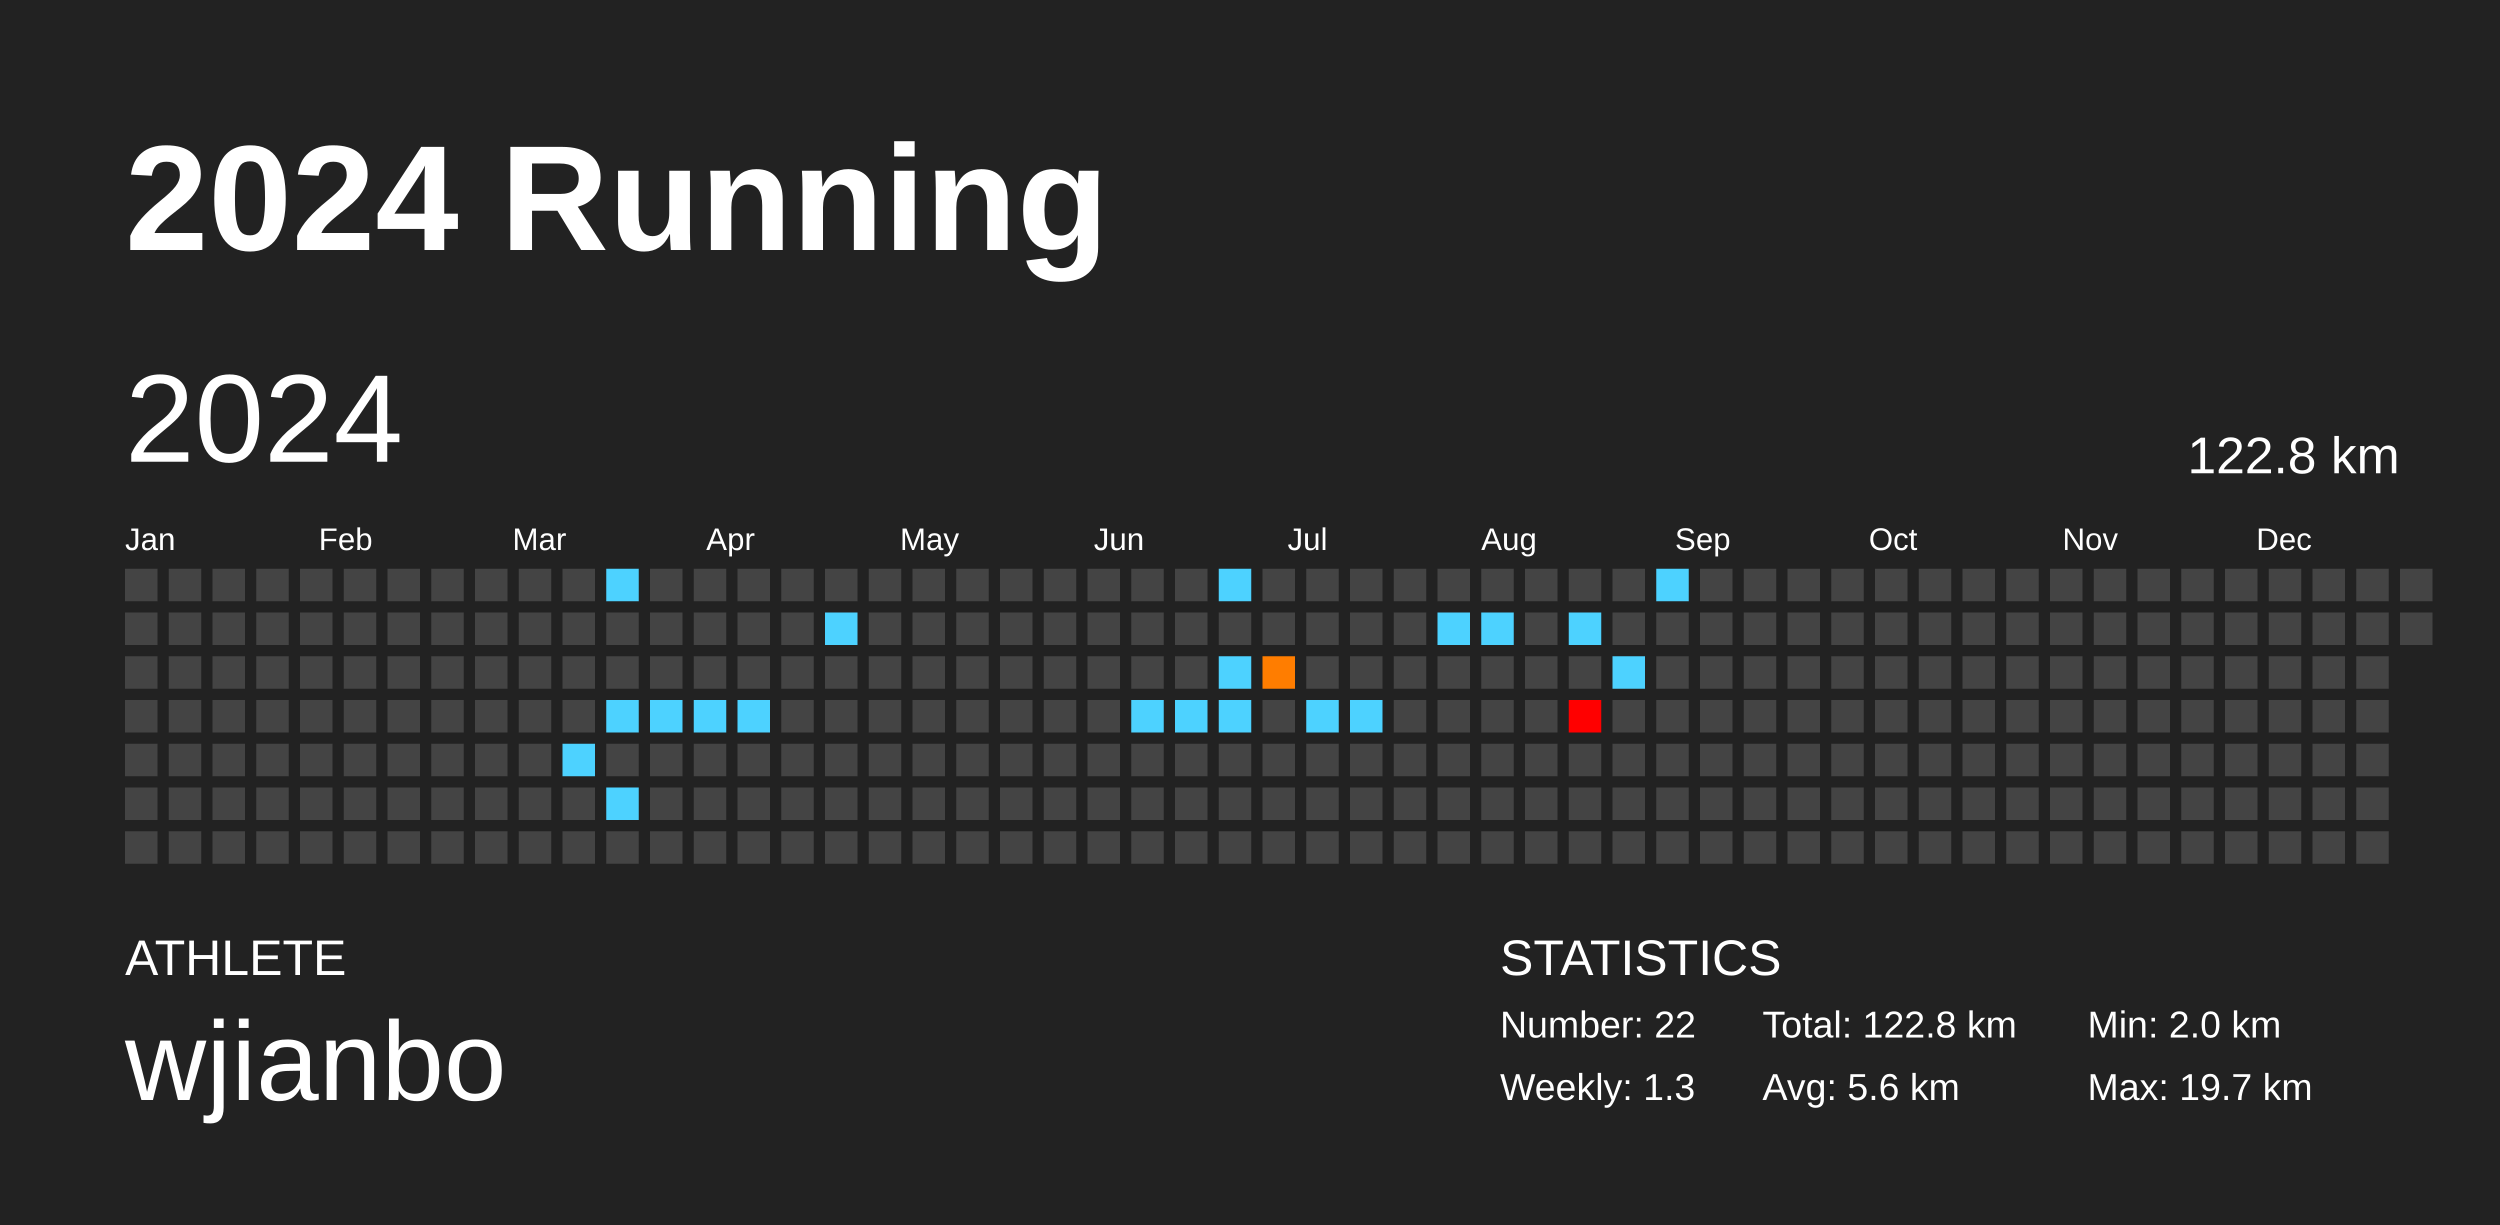
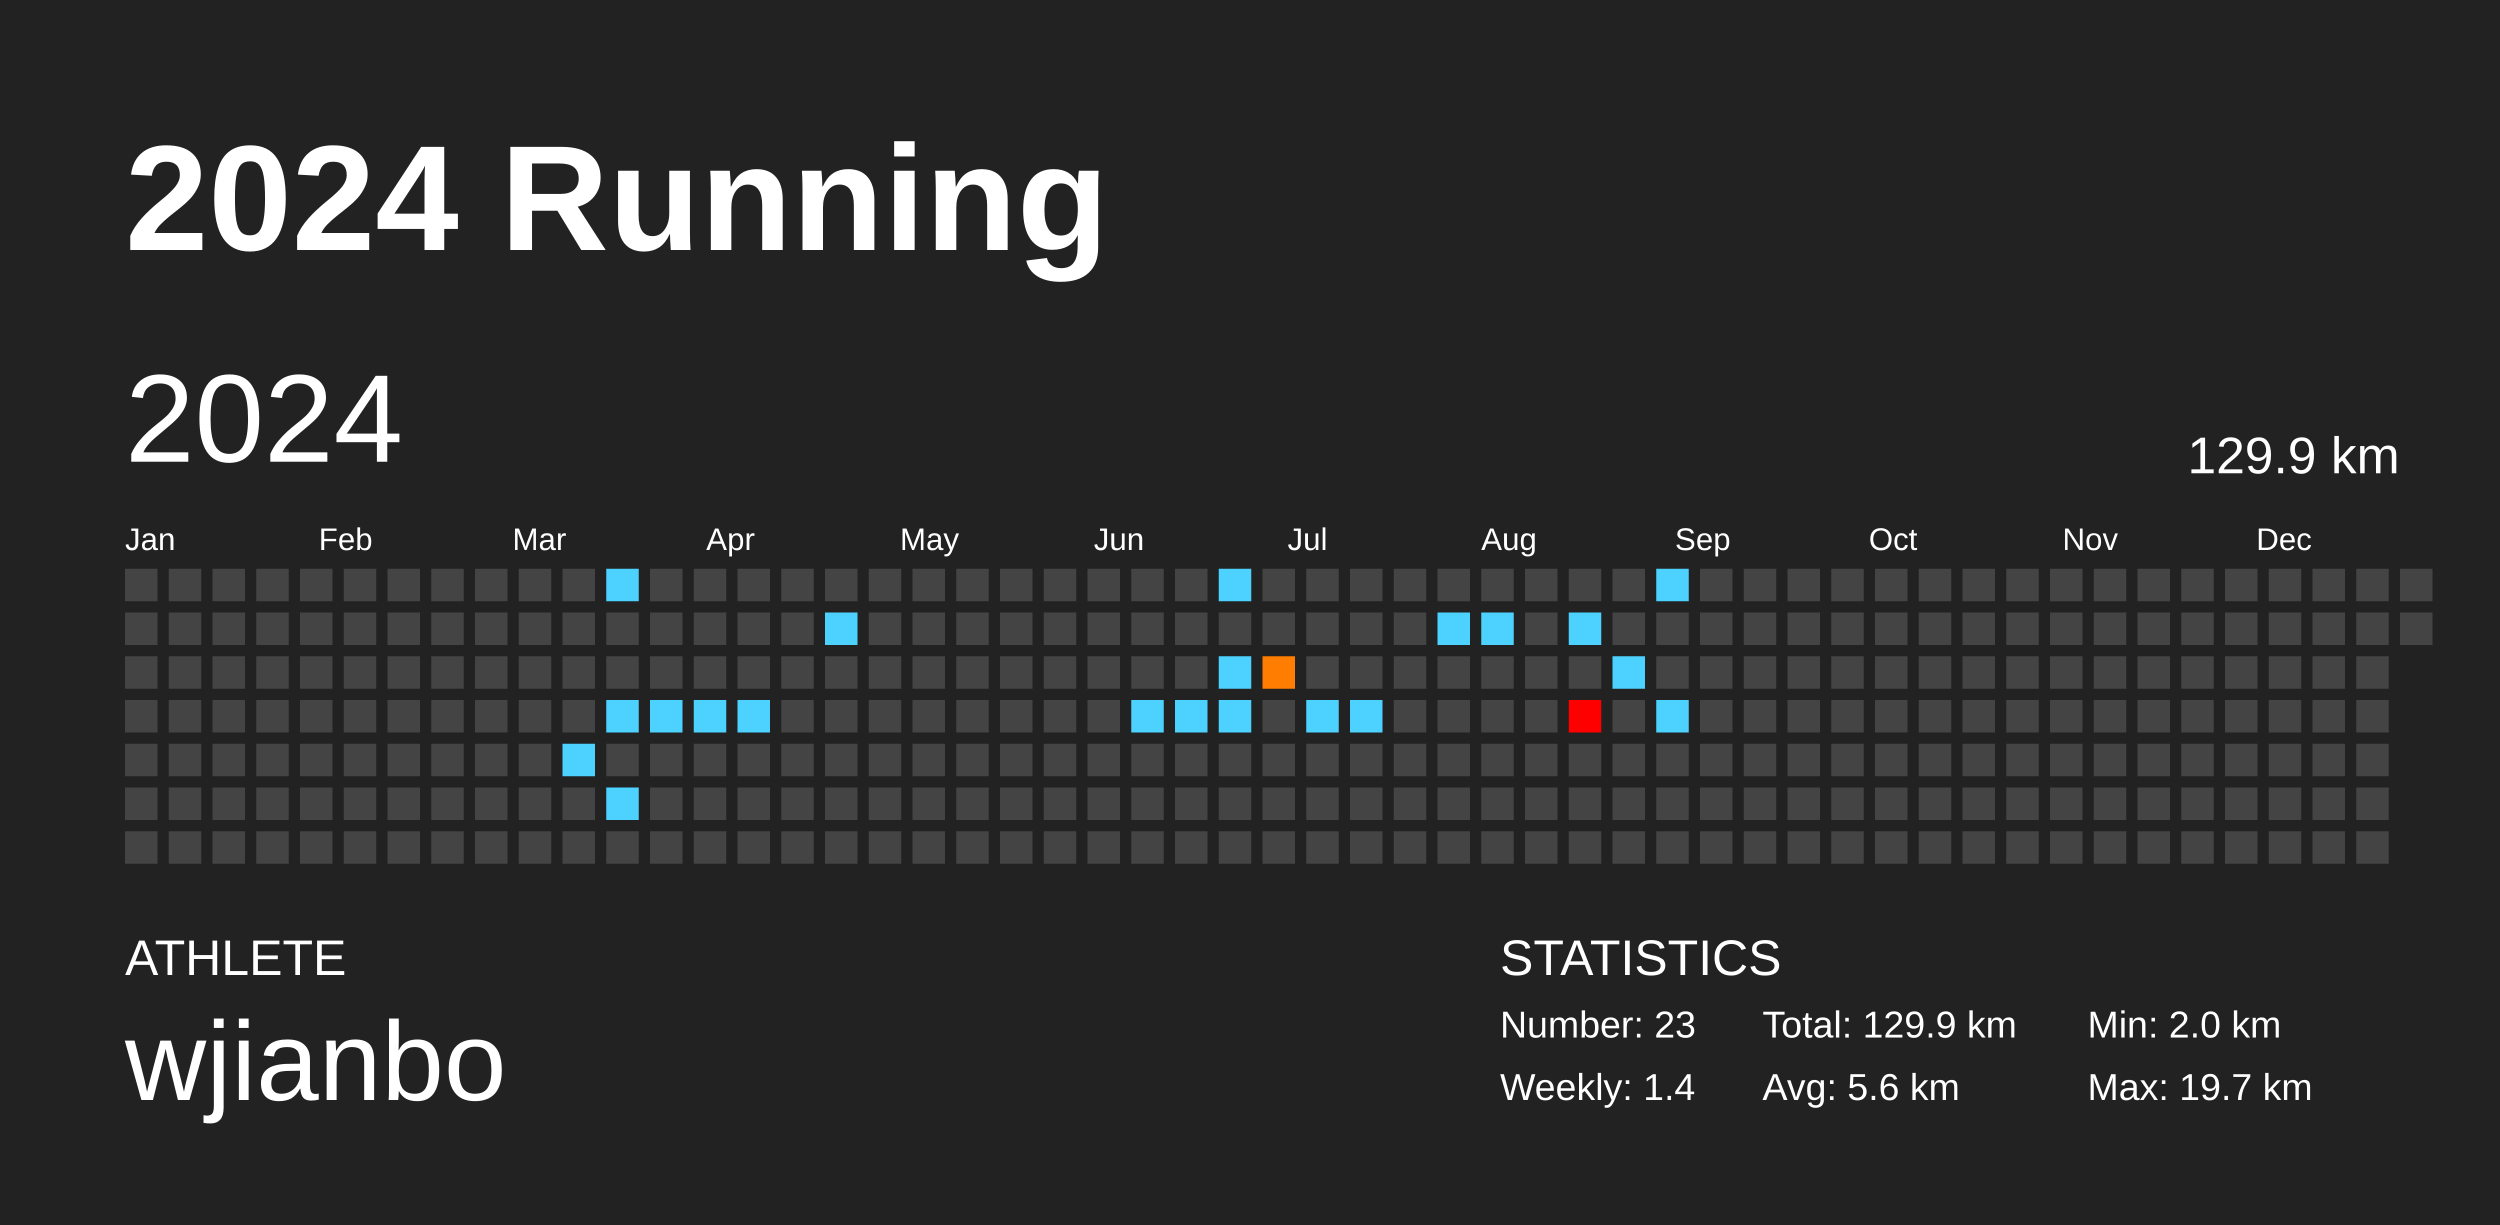
<svg xmlns="http://www.w3.org/2000/svg" baseProfile="full" height="98mm" version="1.1" viewBox="0,0,200,98" width="200mm">
  <defs />
  <rect fill="#222222" height="98" width="200" x="0" y="0" />
  <text fill="#FFFFFF" style="font-size:12px; font-family:Arial; font-weight:bold;" x="10" y="20">2024 Running</text>
  <text fill="#FFFFFF" style="font-size:4px; font-family:Arial" x="10" y="78">ATHLETE</text>
  <text fill="#FFFFFF" style="font-size:9px; font-family:Arial" x="10" y="88">wjianbo</text>
  <text fill="#FFFFFF" style="font-size:4px; font-family:Arial" x="120" y="78">STATISTICS</text>
-   <text fill="#FFFFFF" style="font-size:3px; font-family:Arial" x="120" y="83">Number: 22</text>
-   <text fill="#FFFFFF" style="font-size:3px; font-family:Arial" x="120" y="88">Weekly: 1.3</text>
-   <text fill="#FFFFFF" style="font-size:3px; font-family:Arial" x="141" y="83">Total: 122.8 km</text>
+   <text fill="#FFFFFF" style="font-size:3px; font-family:Arial" x="120" y="83">Number: 23</text>
+   <text fill="#FFFFFF" style="font-size:3px; font-family:Arial" x="120" y="88">Weekly: 1.4</text>
+   <text fill="#FFFFFF" style="font-size:3px; font-family:Arial" x="141" y="83">Total: 129.9 km</text>
  <text fill="#FFFFFF" style="font-size:3px; font-family:Arial" x="141" y="88">Avg: 5.6 km</text>
  <text fill="#FFFFFF" style="font-size:3px; font-family:Arial" x="167" y="83">Min: 2.0 km</text>
  <text fill="#FFFFFF" style="font-size:3px; font-family:Arial" x="167" y="88">Max: 19.7 km</text>
  <text dominant-baseline="hanging" fill="#FFFFFF" style="font-size:10.0px; font-family:Arial;" x="10" y="30">2024</text>
-   <text dominant-baseline="hanging" fill="#FFFFFF" style="font-size:4.125px; font-family:Arial;" x="175" y="35">122.8 km</text>
+   <text dominant-baseline="hanging" fill="#FFFFFF" style="font-size:4.125px; font-family:Arial;" x="175" y="35">129.9 km</text>
  <text fill="#FFFFFF" style="font-size:2.5px; font-family:Arial" x="10.0" y="44">Jan</text>
  <text fill="#FFFFFF" style="font-size:2.5px; font-family:Arial" x="25.5" y="44">Feb</text>
  <text fill="#FFFFFF" style="font-size:2.5px; font-family:Arial" x="41.0" y="44">Mar</text>
  <text fill="#FFFFFF" style="font-size:2.5px; font-family:Arial" x="56.5" y="44">Apr</text>
  <text fill="#FFFFFF" style="font-size:2.5px; font-family:Arial" x="72.0" y="44">May</text>
  <text fill="#FFFFFF" style="font-size:2.5px; font-family:Arial" x="87.5" y="44">Jun</text>
  <text fill="#FFFFFF" style="font-size:2.5px; font-family:Arial" x="103.0" y="44">Jul</text>
  <text fill="#FFFFFF" style="font-size:2.5px; font-family:Arial" x="118.5" y="44">Aug</text>
  <text fill="#FFFFFF" style="font-size:2.5px; font-family:Arial" x="134.0" y="44">Sep</text>
  <text fill="#FFFFFF" style="font-size:2.5px; font-family:Arial" x="149.5" y="44">Oct</text>
  <text fill="#FFFFFF" style="font-size:2.5px; font-family:Arial" x="165.0" y="44">Nov</text>
  <text fill="#FFFFFF" style="font-size:2.5px; font-family:Arial" x="180.5" y="44">Dec</text>
  <rect fill="#444444" height="2.6" width="2.6" x="10.0" y="45.5" />
  <rect fill="#444444" height="2.6" width="2.6" x="10.0" y="49.0" />
  <rect fill="#444444" height="2.6" width="2.6" x="10.0" y="52.5" />
  <rect fill="#444444" height="2.6" width="2.6" x="10.0" y="56.0" />
  <rect fill="#444444" height="2.6" width="2.6" x="10.0" y="59.5" />
  <rect fill="#444444" height="2.6" width="2.6" x="10.0" y="63.0" />
  <rect fill="#444444" height="2.6" width="2.6" x="10.0" y="66.5" />
  <rect fill="#444444" height="2.6" width="2.6" x="13.5" y="45.5" />
  <rect fill="#444444" height="2.6" width="2.6" x="13.5" y="49.0" />
  <rect fill="#444444" height="2.6" width="2.6" x="13.5" y="52.5" />
  <rect fill="#444444" height="2.6" width="2.6" x="13.5" y="56.0" />
  <rect fill="#444444" height="2.6" width="2.6" x="13.5" y="59.5" />
  <rect fill="#444444" height="2.6" width="2.6" x="13.5" y="63.0" />
  <rect fill="#444444" height="2.6" width="2.6" x="13.5" y="66.5" />
  <rect fill="#444444" height="2.6" width="2.6" x="17.0" y="45.5" />
  <rect fill="#444444" height="2.6" width="2.6" x="17.0" y="49.0" />
  <rect fill="#444444" height="2.6" width="2.6" x="17.0" y="52.5" />
  <rect fill="#444444" height="2.6" width="2.6" x="17.0" y="56.0" />
  <rect fill="#444444" height="2.6" width="2.6" x="17.0" y="59.5" />
  <rect fill="#444444" height="2.6" width="2.6" x="17.0" y="63.0" />
  <rect fill="#444444" height="2.6" width="2.6" x="17.0" y="66.5" />
  <rect fill="#444444" height="2.6" width="2.6" x="20.5" y="45.5" />
  <rect fill="#444444" height="2.6" width="2.6" x="20.5" y="49.0" />
  <rect fill="#444444" height="2.6" width="2.6" x="20.5" y="52.5" />
  <rect fill="#444444" height="2.6" width="2.6" x="20.5" y="56.0" />
  <rect fill="#444444" height="2.6" width="2.6" x="20.5" y="59.5" />
  <rect fill="#444444" height="2.6" width="2.6" x="20.5" y="63.0" />
  <rect fill="#444444" height="2.6" width="2.6" x="20.5" y="66.5" />
  <rect fill="#444444" height="2.6" width="2.6" x="24.0" y="45.5" />
  <rect fill="#444444" height="2.6" width="2.6" x="24.0" y="49.0" />
  <rect fill="#444444" height="2.6" width="2.6" x="24.0" y="52.5" />
  <rect fill="#444444" height="2.6" width="2.6" x="24.0" y="56.0" />
  <rect fill="#444444" height="2.6" width="2.6" x="24.0" y="59.5" />
  <rect fill="#444444" height="2.6" width="2.6" x="24.0" y="63.0" />
  <rect fill="#444444" height="2.6" width="2.6" x="24.0" y="66.5" />
  <rect fill="#444444" height="2.6" width="2.6" x="27.5" y="45.5" />
  <rect fill="#444444" height="2.6" width="2.6" x="27.5" y="49.0" />
  <rect fill="#444444" height="2.6" width="2.6" x="27.5" y="52.5" />
  <rect fill="#444444" height="2.6" width="2.6" x="27.5" y="56.0" />
  <rect fill="#444444" height="2.6" width="2.6" x="27.5" y="59.5" />
  <rect fill="#444444" height="2.6" width="2.6" x="27.5" y="63.0" />
  <rect fill="#444444" height="2.6" width="2.6" x="27.5" y="66.5" />
  <rect fill="#444444" height="2.6" width="2.6" x="31.0" y="45.5" />
  <rect fill="#444444" height="2.6" width="2.6" x="31.0" y="49.0" />
  <rect fill="#444444" height="2.6" width="2.6" x="31.0" y="52.5" />
  <rect fill="#444444" height="2.6" width="2.6" x="31.0" y="56.0" />
  <rect fill="#444444" height="2.6" width="2.6" x="31.0" y="59.5" />
  <rect fill="#444444" height="2.6" width="2.6" x="31.0" y="63.0" />
  <rect fill="#444444" height="2.6" width="2.6" x="31.0" y="66.5" />
  <rect fill="#444444" height="2.6" width="2.6" x="34.5" y="45.5" />
  <rect fill="#444444" height="2.6" width="2.6" x="34.5" y="49.0" />
  <rect fill="#444444" height="2.6" width="2.6" x="34.5" y="52.5" />
  <rect fill="#444444" height="2.6" width="2.6" x="34.5" y="56.0" />
  <rect fill="#444444" height="2.6" width="2.6" x="34.5" y="59.5" />
  <rect fill="#444444" height="2.6" width="2.6" x="34.5" y="63.0" />
  <rect fill="#444444" height="2.6" width="2.6" x="34.5" y="66.5" />
  <rect fill="#444444" height="2.6" width="2.6" x="38.0" y="45.5" />
  <rect fill="#444444" height="2.6" width="2.6" x="38.0" y="49.0" />
  <rect fill="#444444" height="2.6" width="2.6" x="38.0" y="52.5" />
  <rect fill="#444444" height="2.6" width="2.6" x="38.0" y="56.0" />
  <rect fill="#444444" height="2.6" width="2.6" x="38.0" y="59.5" />
  <rect fill="#444444" height="2.6" width="2.6" x="38.0" y="63.0" />
  <rect fill="#444444" height="2.6" width="2.6" x="38.0" y="66.5" />
  <rect fill="#444444" height="2.6" width="2.6" x="41.5" y="45.5" />
  <rect fill="#444444" height="2.6" width="2.6" x="41.5" y="49.0" />
  <rect fill="#444444" height="2.6" width="2.6" x="41.5" y="52.5" />
  <rect fill="#444444" height="2.6" width="2.6" x="41.5" y="56.0" />
  <rect fill="#444444" height="2.6" width="2.6" x="41.5" y="59.5" />
  <rect fill="#444444" height="2.6" width="2.6" x="41.5" y="63.0" />
  <rect fill="#444444" height="2.6" width="2.6" x="41.5" y="66.5" />
  <rect fill="#444444" height="2.6" width="2.6" x="45.0" y="45.5" />
  <rect fill="#444444" height="2.6" width="2.6" x="45.0" y="49.0" />
  <rect fill="#444444" height="2.6" width="2.6" x="45.0" y="52.5" />
  <rect fill="#444444" height="2.6" width="2.6" x="45.0" y="56.0" />
  <rect fill="#4dd2ff" height="2.6" width="2.6" x="45.0" y="59.5" />
  <rect fill="#444444" height="2.6" width="2.6" x="45.0" y="63.0" />
  <rect fill="#444444" height="2.6" width="2.6" x="45.0" y="66.5" />
  <rect fill="#4dd2ff" height="2.6" width="2.6" x="48.5" y="45.5" />
  <rect fill="#444444" height="2.6" width="2.6" x="48.5" y="49.0" />
  <rect fill="#444444" height="2.6" width="2.6" x="48.5" y="52.5" />
  <rect fill="#4dd2ff" height="2.6" width="2.6" x="48.5" y="56.0" />
  <rect fill="#444444" height="2.6" width="2.6" x="48.5" y="59.5" />
  <rect fill="#4dd2ff" height="2.6" width="2.6" x="48.5" y="63.0" />
  <rect fill="#444444" height="2.6" width="2.6" x="48.5" y="66.5" />
  <rect fill="#444444" height="2.6" width="2.6" x="52.0" y="45.5" />
  <rect fill="#444444" height="2.6" width="2.6" x="52.0" y="49.0" />
  <rect fill="#444444" height="2.6" width="2.6" x="52.0" y="52.5" />
  <rect fill="#4dd2ff" height="2.6" width="2.6" x="52.0" y="56.0" />
  <rect fill="#444444" height="2.6" width="2.6" x="52.0" y="59.5" />
  <rect fill="#444444" height="2.6" width="2.6" x="52.0" y="63.0" />
  <rect fill="#444444" height="2.6" width="2.6" x="52.0" y="66.5" />
  <rect fill="#444444" height="2.6" width="2.6" x="55.5" y="45.5" />
  <rect fill="#444444" height="2.6" width="2.6" x="55.5" y="49.0" />
  <rect fill="#444444" height="2.6" width="2.6" x="55.5" y="52.5" />
  <rect fill="#4dd2ff" height="2.6" width="2.6" x="55.5" y="56.0" />
  <rect fill="#444444" height="2.6" width="2.6" x="55.5" y="59.5" />
  <rect fill="#444444" height="2.6" width="2.6" x="55.5" y="63.0" />
  <rect fill="#444444" height="2.6" width="2.6" x="55.5" y="66.5" />
  <rect fill="#444444" height="2.6" width="2.6" x="59.0" y="45.5" />
  <rect fill="#444444" height="2.6" width="2.6" x="59.0" y="49.0" />
  <rect fill="#444444" height="2.6" width="2.6" x="59.0" y="52.5" />
  <rect fill="#4dd2ff" height="2.6" width="2.6" x="59.0" y="56.0" />
  <rect fill="#444444" height="2.6" width="2.6" x="59.0" y="59.5" />
  <rect fill="#444444" height="2.6" width="2.6" x="59.0" y="63.0" />
  <rect fill="#444444" height="2.6" width="2.6" x="59.0" y="66.5" />
  <rect fill="#444444" height="2.6" width="2.6" x="62.5" y="45.5" />
  <rect fill="#444444" height="2.6" width="2.6" x="62.5" y="49.0" />
  <rect fill="#444444" height="2.6" width="2.6" x="62.5" y="52.5" />
  <rect fill="#444444" height="2.6" width="2.6" x="62.5" y="56.0" />
  <rect fill="#444444" height="2.6" width="2.6" x="62.5" y="59.5" />
  <rect fill="#444444" height="2.6" width="2.6" x="62.5" y="63.0" />
  <rect fill="#444444" height="2.6" width="2.6" x="62.5" y="66.5" />
  <rect fill="#444444" height="2.6" width="2.6" x="66.0" y="45.5" />
  <rect fill="#4dd2ff" height="2.6" width="2.6" x="66.0" y="49.0" />
  <rect fill="#444444" height="2.6" width="2.6" x="66.0" y="52.5" />
  <rect fill="#444444" height="2.6" width="2.6" x="66.0" y="56.0" />
  <rect fill="#444444" height="2.6" width="2.6" x="66.0" y="59.5" />
  <rect fill="#444444" height="2.6" width="2.6" x="66.0" y="63.0" />
  <rect fill="#444444" height="2.6" width="2.6" x="66.0" y="66.5" />
  <rect fill="#444444" height="2.6" width="2.6" x="69.5" y="45.5" />
  <rect fill="#444444" height="2.6" width="2.6" x="69.5" y="49.0" />
  <rect fill="#444444" height="2.6" width="2.6" x="69.5" y="52.5" />
  <rect fill="#444444" height="2.6" width="2.6" x="69.5" y="56.0" />
  <rect fill="#444444" height="2.6" width="2.6" x="69.5" y="59.5" />
  <rect fill="#444444" height="2.6" width="2.6" x="69.5" y="63.0" />
  <rect fill="#444444" height="2.6" width="2.6" x="69.5" y="66.5" />
  <rect fill="#444444" height="2.6" width="2.6" x="73.0" y="45.5" />
  <rect fill="#444444" height="2.6" width="2.6" x="73.0" y="49.0" />
  <rect fill="#444444" height="2.6" width="2.6" x="73.0" y="52.5" />
  <rect fill="#444444" height="2.6" width="2.6" x="73.0" y="56.0" />
  <rect fill="#444444" height="2.6" width="2.6" x="73.0" y="59.5" />
  <rect fill="#444444" height="2.6" width="2.6" x="73.0" y="63.0" />
  <rect fill="#444444" height="2.6" width="2.6" x="73.0" y="66.5" />
  <rect fill="#444444" height="2.6" width="2.6" x="76.5" y="45.5" />
  <rect fill="#444444" height="2.6" width="2.6" x="76.5" y="49.0" />
  <rect fill="#444444" height="2.6" width="2.6" x="76.5" y="52.5" />
  <rect fill="#444444" height="2.6" width="2.6" x="76.5" y="56.0" />
  <rect fill="#444444" height="2.6" width="2.6" x="76.5" y="59.5" />
  <rect fill="#444444" height="2.6" width="2.6" x="76.5" y="63.0" />
  <rect fill="#444444" height="2.6" width="2.6" x="76.5" y="66.5" />
  <rect fill="#444444" height="2.6" width="2.6" x="80.0" y="45.5" />
  <rect fill="#444444" height="2.6" width="2.6" x="80.0" y="49.0" />
  <rect fill="#444444" height="2.6" width="2.6" x="80.0" y="52.5" />
  <rect fill="#444444" height="2.6" width="2.6" x="80.0" y="56.0" />
  <rect fill="#444444" height="2.6" width="2.6" x="80.0" y="59.5" />
  <rect fill="#444444" height="2.6" width="2.6" x="80.0" y="63.0" />
  <rect fill="#444444" height="2.6" width="2.6" x="80.0" y="66.5" />
  <rect fill="#444444" height="2.6" width="2.6" x="83.5" y="45.5" />
  <rect fill="#444444" height="2.6" width="2.6" x="83.5" y="49.0" />
  <rect fill="#444444" height="2.6" width="2.6" x="83.5" y="52.5" />
  <rect fill="#444444" height="2.6" width="2.6" x="83.5" y="56.0" />
  <rect fill="#444444" height="2.6" width="2.6" x="83.5" y="59.5" />
  <rect fill="#444444" height="2.6" width="2.6" x="83.5" y="63.0" />
  <rect fill="#444444" height="2.6" width="2.6" x="83.5" y="66.5" />
  <rect fill="#444444" height="2.6" width="2.6" x="87.0" y="45.5" />
  <rect fill="#444444" height="2.6" width="2.6" x="87.0" y="49.0" />
  <rect fill="#444444" height="2.6" width="2.6" x="87.0" y="52.5" />
  <rect fill="#444444" height="2.6" width="2.6" x="87.0" y="56.0" />
  <rect fill="#444444" height="2.6" width="2.6" x="87.0" y="59.5" />
  <rect fill="#444444" height="2.6" width="2.6" x="87.0" y="63.0" />
  <rect fill="#444444" height="2.6" width="2.6" x="87.0" y="66.5" />
  <rect fill="#444444" height="2.6" width="2.6" x="90.5" y="45.5" />
  <rect fill="#444444" height="2.6" width="2.6" x="90.5" y="49.0" />
  <rect fill="#444444" height="2.6" width="2.6" x="90.5" y="52.5" />
  <rect fill="#4dd2ff" height="2.6" width="2.6" x="90.5" y="56.0" />
  <rect fill="#444444" height="2.6" width="2.6" x="90.5" y="59.5" />
  <rect fill="#444444" height="2.6" width="2.6" x="90.5" y="63.0" />
  <rect fill="#444444" height="2.6" width="2.6" x="90.5" y="66.5" />
  <rect fill="#444444" height="2.6" width="2.6" x="94.0" y="45.5" />
  <rect fill="#444444" height="2.6" width="2.6" x="94.0" y="49.0" />
  <rect fill="#444444" height="2.6" width="2.6" x="94.0" y="52.5" />
  <rect fill="#4dd2ff" height="2.6" width="2.6" x="94.0" y="56.0" />
  <rect fill="#444444" height="2.6" width="2.6" x="94.0" y="59.5" />
  <rect fill="#444444" height="2.6" width="2.6" x="94.0" y="63.0" />
  <rect fill="#444444" height="2.6" width="2.6" x="94.0" y="66.5" />
  <rect fill="#4dd2ff" height="2.6" width="2.6" x="97.5" y="45.5" />
  <rect fill="#444444" height="2.6" width="2.6" x="97.5" y="49.0" />
  <rect fill="#4dd2ff" height="2.6" width="2.6" x="97.5" y="52.5" />
  <rect fill="#4dd2ff" height="2.6" width="2.6" x="97.5" y="56.0" />
  <rect fill="#444444" height="2.6" width="2.6" x="97.5" y="59.5" />
  <rect fill="#444444" height="2.6" width="2.6" x="97.5" y="63.0" />
  <rect fill="#444444" height="2.6" width="2.6" x="97.5" y="66.5" />
  <rect fill="#444444" height="2.6" width="2.6" x="101.0" y="45.5" />
  <rect fill="#444444" height="2.6" width="2.6" x="101.0" y="49.0" />
  <rect fill="#ff7d00" height="2.6" width="2.6" x="101.0" y="52.5" />
  <rect fill="#444444" height="2.6" width="2.6" x="101.0" y="56.0" />
  <rect fill="#444444" height="2.6" width="2.6" x="101.0" y="59.5" />
  <rect fill="#444444" height="2.6" width="2.6" x="101.0" y="63.0" />
  <rect fill="#444444" height="2.6" width="2.6" x="101.0" y="66.5" />
  <rect fill="#444444" height="2.6" width="2.6" x="104.5" y="45.5" />
  <rect fill="#444444" height="2.6" width="2.6" x="104.5" y="49.0" />
  <rect fill="#444444" height="2.6" width="2.6" x="104.5" y="52.5" />
  <rect fill="#4dd2ff" height="2.6" width="2.6" x="104.5" y="56.0" />
  <rect fill="#444444" height="2.6" width="2.6" x="104.5" y="59.5" />
  <rect fill="#444444" height="2.6" width="2.6" x="104.5" y="63.0" />
  <rect fill="#444444" height="2.6" width="2.6" x="104.5" y="66.5" />
  <rect fill="#444444" height="2.6" width="2.6" x="108.0" y="45.5" />
  <rect fill="#444444" height="2.6" width="2.6" x="108.0" y="49.0" />
  <rect fill="#444444" height="2.6" width="2.6" x="108.0" y="52.5" />
  <rect fill="#4dd2ff" height="2.6" width="2.6" x="108.0" y="56.0" />
  <rect fill="#444444" height="2.6" width="2.6" x="108.0" y="59.5" />
  <rect fill="#444444" height="2.6" width="2.6" x="108.0" y="63.0" />
  <rect fill="#444444" height="2.6" width="2.6" x="108.0" y="66.5" />
  <rect fill="#444444" height="2.6" width="2.6" x="111.5" y="45.5" />
  <rect fill="#444444" height="2.6" width="2.6" x="111.5" y="49.0" />
  <rect fill="#444444" height="2.6" width="2.6" x="111.5" y="52.5" />
  <rect fill="#444444" height="2.6" width="2.6" x="111.5" y="56.0" />
  <rect fill="#444444" height="2.6" width="2.6" x="111.5" y="59.5" />
  <rect fill="#444444" height="2.6" width="2.6" x="111.5" y="63.0" />
  <rect fill="#444444" height="2.6" width="2.6" x="111.5" y="66.5" />
  <rect fill="#444444" height="2.6" width="2.6" x="115.0" y="45.5" />
  <rect fill="#4dd2ff" height="2.6" width="2.6" x="115.0" y="49.0" />
  <rect fill="#444444" height="2.6" width="2.6" x="115.0" y="52.5" />
  <rect fill="#444444" height="2.6" width="2.6" x="115.0" y="56.0" />
  <rect fill="#444444" height="2.6" width="2.6" x="115.0" y="59.5" />
  <rect fill="#444444" height="2.6" width="2.6" x="115.0" y="63.0" />
  <rect fill="#444444" height="2.6" width="2.6" x="115.0" y="66.5" />
  <rect fill="#444444" height="2.6" width="2.6" x="118.5" y="45.5" />
  <rect fill="#4dd2ff" height="2.6" width="2.6" x="118.5" y="49.0" />
  <rect fill="#444444" height="2.6" width="2.6" x="118.5" y="52.5" />
  <rect fill="#444444" height="2.6" width="2.6" x="118.5" y="56.0" />
  <rect fill="#444444" height="2.6" width="2.6" x="118.5" y="59.5" />
  <rect fill="#444444" height="2.6" width="2.6" x="118.5" y="63.0" />
  <rect fill="#444444" height="2.6" width="2.6" x="118.5" y="66.5" />
  <rect fill="#444444" height="2.6" width="2.6" x="122.0" y="45.5" />
  <rect fill="#444444" height="2.6" width="2.6" x="122.0" y="49.0" />
  <rect fill="#444444" height="2.6" width="2.6" x="122.0" y="52.5" />
  <rect fill="#444444" height="2.6" width="2.6" x="122.0" y="56.0" />
  <rect fill="#444444" height="2.6" width="2.6" x="122.0" y="59.5" />
  <rect fill="#444444" height="2.6" width="2.6" x="122.0" y="63.0" />
  <rect fill="#444444" height="2.6" width="2.6" x="122.0" y="66.5" />
  <rect fill="#444444" height="2.6" width="2.6" x="125.5" y="45.5" />
  <rect fill="#4dd2ff" height="2.6" width="2.6" x="125.5" y="49.0" />
  <rect fill="#444444" height="2.6" width="2.6" x="125.5" y="52.5" />
  <rect fill="#ff0000" height="2.6" width="2.6" x="125.5" y="56.0" />
  <rect fill="#444444" height="2.6" width="2.6" x="125.5" y="59.5" />
  <rect fill="#444444" height="2.6" width="2.6" x="125.5" y="63.0" />
  <rect fill="#444444" height="2.6" width="2.6" x="125.5" y="66.5" />
  <rect fill="#444444" height="2.6" width="2.6" x="129.0" y="45.5" />
  <rect fill="#444444" height="2.6" width="2.6" x="129.0" y="49.0" />
  <rect fill="#4dd2ff" height="2.6" width="2.6" x="129.0" y="52.5" />
  <rect fill="#444444" height="2.6" width="2.6" x="129.0" y="56.0" />
  <rect fill="#444444" height="2.6" width="2.6" x="129.0" y="59.5" />
  <rect fill="#444444" height="2.6" width="2.6" x="129.0" y="63.0" />
  <rect fill="#444444" height="2.6" width="2.6" x="129.0" y="66.5" />
  <rect fill="#4dd2ff" height="2.6" width="2.6" x="132.5" y="45.5" />
  <rect fill="#444444" height="2.6" width="2.6" x="132.5" y="49.0" />
  <rect fill="#444444" height="2.6" width="2.6" x="132.5" y="52.5" />
-   <rect fill="#444444" height="2.6" width="2.6" x="132.5" y="56.0" />
+   <rect fill="#4dd2ff" height="2.6" width="2.6" x="132.5" y="56.0" />
  <rect fill="#444444" height="2.6" width="2.6" x="132.5" y="59.5" />
  <rect fill="#444444" height="2.6" width="2.6" x="132.5" y="63.0" />
  <rect fill="#444444" height="2.6" width="2.6" x="132.5" y="66.5" />
  <rect fill="#444444" height="2.6" width="2.6" x="136.0" y="45.5" />
  <rect fill="#444444" height="2.6" width="2.6" x="136.0" y="49.0" />
  <rect fill="#444444" height="2.6" width="2.6" x="136.0" y="52.5" />
  <rect fill="#444444" height="2.6" width="2.6" x="136.0" y="56.0" />
  <rect fill="#444444" height="2.6" width="2.6" x="136.0" y="59.5" />
  <rect fill="#444444" height="2.6" width="2.6" x="136.0" y="63.0" />
  <rect fill="#444444" height="2.6" width="2.6" x="136.0" y="66.5" />
  <rect fill="#444444" height="2.6" width="2.6" x="139.5" y="45.5" />
  <rect fill="#444444" height="2.6" width="2.6" x="139.5" y="49.0" />
  <rect fill="#444444" height="2.6" width="2.6" x="139.5" y="52.5" />
  <rect fill="#444444" height="2.6" width="2.6" x="139.5" y="56.0" />
  <rect fill="#444444" height="2.6" width="2.6" x="139.5" y="59.5" />
  <rect fill="#444444" height="2.6" width="2.6" x="139.5" y="63.0" />
  <rect fill="#444444" height="2.6" width="2.6" x="139.5" y="66.5" />
  <rect fill="#444444" height="2.6" width="2.6" x="143.0" y="45.5" />
  <rect fill="#444444" height="2.6" width="2.6" x="143.0" y="49.0" />
  <rect fill="#444444" height="2.6" width="2.6" x="143.0" y="52.5" />
  <rect fill="#444444" height="2.6" width="2.6" x="143.0" y="56.0" />
  <rect fill="#444444" height="2.6" width="2.6" x="143.0" y="59.5" />
  <rect fill="#444444" height="2.6" width="2.6" x="143.0" y="63.0" />
  <rect fill="#444444" height="2.6" width="2.6" x="143.0" y="66.5" />
  <rect fill="#444444" height="2.6" width="2.6" x="146.5" y="45.5" />
  <rect fill="#444444" height="2.6" width="2.6" x="146.5" y="49.0" />
  <rect fill="#444444" height="2.6" width="2.6" x="146.5" y="52.5" />
  <rect fill="#444444" height="2.6" width="2.6" x="146.5" y="56.0" />
  <rect fill="#444444" height="2.6" width="2.6" x="146.5" y="59.5" />
  <rect fill="#444444" height="2.6" width="2.6" x="146.5" y="63.0" />
  <rect fill="#444444" height="2.6" width="2.6" x="146.5" y="66.5" />
  <rect fill="#444444" height="2.6" width="2.6" x="150.0" y="45.5" />
  <rect fill="#444444" height="2.6" width="2.6" x="150.0" y="49.0" />
  <rect fill="#444444" height="2.6" width="2.6" x="150.0" y="52.5" />
  <rect fill="#444444" height="2.6" width="2.6" x="150.0" y="56.0" />
  <rect fill="#444444" height="2.6" width="2.6" x="150.0" y="59.5" />
  <rect fill="#444444" height="2.6" width="2.6" x="150.0" y="63.0" />
  <rect fill="#444444" height="2.6" width="2.6" x="150.0" y="66.5" />
  <rect fill="#444444" height="2.6" width="2.6" x="153.5" y="45.5" />
  <rect fill="#444444" height="2.6" width="2.6" x="153.5" y="49.0" />
  <rect fill="#444444" height="2.6" width="2.6" x="153.5" y="52.5" />
  <rect fill="#444444" height="2.6" width="2.6" x="153.5" y="56.0" />
  <rect fill="#444444" height="2.6" width="2.6" x="153.5" y="59.5" />
  <rect fill="#444444" height="2.6" width="2.6" x="153.5" y="63.0" />
  <rect fill="#444444" height="2.6" width="2.6" x="153.5" y="66.5" />
  <rect fill="#444444" height="2.6" width="2.6" x="157.0" y="45.5" />
  <rect fill="#444444" height="2.6" width="2.6" x="157.0" y="49.0" />
  <rect fill="#444444" height="2.6" width="2.6" x="157.0" y="52.5" />
  <rect fill="#444444" height="2.6" width="2.6" x="157.0" y="56.0" />
  <rect fill="#444444" height="2.6" width="2.6" x="157.0" y="59.5" />
  <rect fill="#444444" height="2.6" width="2.6" x="157.0" y="63.0" />
  <rect fill="#444444" height="2.6" width="2.6" x="157.0" y="66.5" />
  <rect fill="#444444" height="2.6" width="2.6" x="160.5" y="45.5" />
  <rect fill="#444444" height="2.6" width="2.6" x="160.5" y="49.0" />
  <rect fill="#444444" height="2.6" width="2.6" x="160.5" y="52.5" />
  <rect fill="#444444" height="2.6" width="2.6" x="160.5" y="56.0" />
  <rect fill="#444444" height="2.6" width="2.6" x="160.5" y="59.5" />
  <rect fill="#444444" height="2.6" width="2.6" x="160.5" y="63.0" />
  <rect fill="#444444" height="2.6" width="2.6" x="160.5" y="66.5" />
  <rect fill="#444444" height="2.6" width="2.6" x="164.0" y="45.5" />
  <rect fill="#444444" height="2.6" width="2.6" x="164.0" y="49.0" />
  <rect fill="#444444" height="2.6" width="2.6" x="164.0" y="52.5" />
  <rect fill="#444444" height="2.6" width="2.6" x="164.0" y="56.0" />
  <rect fill="#444444" height="2.6" width="2.6" x="164.0" y="59.5" />
  <rect fill="#444444" height="2.6" width="2.6" x="164.0" y="63.0" />
  <rect fill="#444444" height="2.6" width="2.6" x="164.0" y="66.5" />
  <rect fill="#444444" height="2.6" width="2.6" x="167.5" y="45.5" />
  <rect fill="#444444" height="2.6" width="2.6" x="167.5" y="49.0" />
  <rect fill="#444444" height="2.6" width="2.6" x="167.5" y="52.5" />
  <rect fill="#444444" height="2.6" width="2.6" x="167.5" y="56.0" />
  <rect fill="#444444" height="2.6" width="2.6" x="167.5" y="59.5" />
  <rect fill="#444444" height="2.6" width="2.6" x="167.5" y="63.0" />
  <rect fill="#444444" height="2.6" width="2.6" x="167.5" y="66.5" />
  <rect fill="#444444" height="2.6" width="2.6" x="171.0" y="45.5" />
  <rect fill="#444444" height="2.6" width="2.6" x="171.0" y="49.0" />
  <rect fill="#444444" height="2.6" width="2.6" x="171.0" y="52.5" />
  <rect fill="#444444" height="2.6" width="2.6" x="171.0" y="56.0" />
  <rect fill="#444444" height="2.6" width="2.6" x="171.0" y="59.5" />
  <rect fill="#444444" height="2.6" width="2.6" x="171.0" y="63.0" />
  <rect fill="#444444" height="2.6" width="2.6" x="171.0" y="66.5" />
  <rect fill="#444444" height="2.6" width="2.6" x="174.5" y="45.5" />
  <rect fill="#444444" height="2.6" width="2.6" x="174.5" y="49.0" />
  <rect fill="#444444" height="2.6" width="2.6" x="174.5" y="52.5" />
  <rect fill="#444444" height="2.6" width="2.6" x="174.5" y="56.0" />
  <rect fill="#444444" height="2.6" width="2.6" x="174.5" y="59.5" />
  <rect fill="#444444" height="2.6" width="2.6" x="174.5" y="63.0" />
  <rect fill="#444444" height="2.6" width="2.6" x="174.5" y="66.5" />
  <rect fill="#444444" height="2.6" width="2.6" x="178.0" y="45.5" />
  <rect fill="#444444" height="2.6" width="2.6" x="178.0" y="49.0" />
  <rect fill="#444444" height="2.6" width="2.6" x="178.0" y="52.5" />
  <rect fill="#444444" height="2.6" width="2.6" x="178.0" y="56.0" />
  <rect fill="#444444" height="2.6" width="2.6" x="178.0" y="59.5" />
  <rect fill="#444444" height="2.6" width="2.6" x="178.0" y="63.0" />
  <rect fill="#444444" height="2.6" width="2.6" x="178.0" y="66.5" />
  <rect fill="#444444" height="2.6" width="2.6" x="181.5" y="45.5" />
  <rect fill="#444444" height="2.6" width="2.6" x="181.5" y="49.0" />
  <rect fill="#444444" height="2.6" width="2.6" x="181.5" y="52.5" />
  <rect fill="#444444" height="2.6" width="2.6" x="181.5" y="56.0" />
  <rect fill="#444444" height="2.6" width="2.6" x="181.5" y="59.5" />
  <rect fill="#444444" height="2.6" width="2.6" x="181.5" y="63.0" />
  <rect fill="#444444" height="2.6" width="2.6" x="181.5" y="66.5" />
  <rect fill="#444444" height="2.6" width="2.6" x="185.0" y="45.5" />
  <rect fill="#444444" height="2.6" width="2.6" x="185.0" y="49.0" />
  <rect fill="#444444" height="2.6" width="2.6" x="185.0" y="52.5" />
  <rect fill="#444444" height="2.6" width="2.6" x="185.0" y="56.0" />
  <rect fill="#444444" height="2.6" width="2.6" x="185.0" y="59.5" />
  <rect fill="#444444" height="2.6" width="2.6" x="185.0" y="63.0" />
  <rect fill="#444444" height="2.6" width="2.6" x="185.0" y="66.5" />
  <rect fill="#444444" height="2.6" width="2.6" x="188.5" y="45.5" />
  <rect fill="#444444" height="2.6" width="2.6" x="188.5" y="49.0" />
  <rect fill="#444444" height="2.6" width="2.6" x="188.5" y="52.5" />
  <rect fill="#444444" height="2.6" width="2.6" x="188.5" y="56.0" />
  <rect fill="#444444" height="2.6" width="2.6" x="188.5" y="59.5" />
  <rect fill="#444444" height="2.6" width="2.6" x="188.5" y="63.0" />
  <rect fill="#444444" height="2.6" width="2.6" x="188.5" y="66.5" />
  <rect fill="#444444" height="2.6" width="2.6" x="192.0" y="45.5" />
  <rect fill="#444444" height="2.6" width="2.6" x="192.0" y="49.0" />
</svg>
